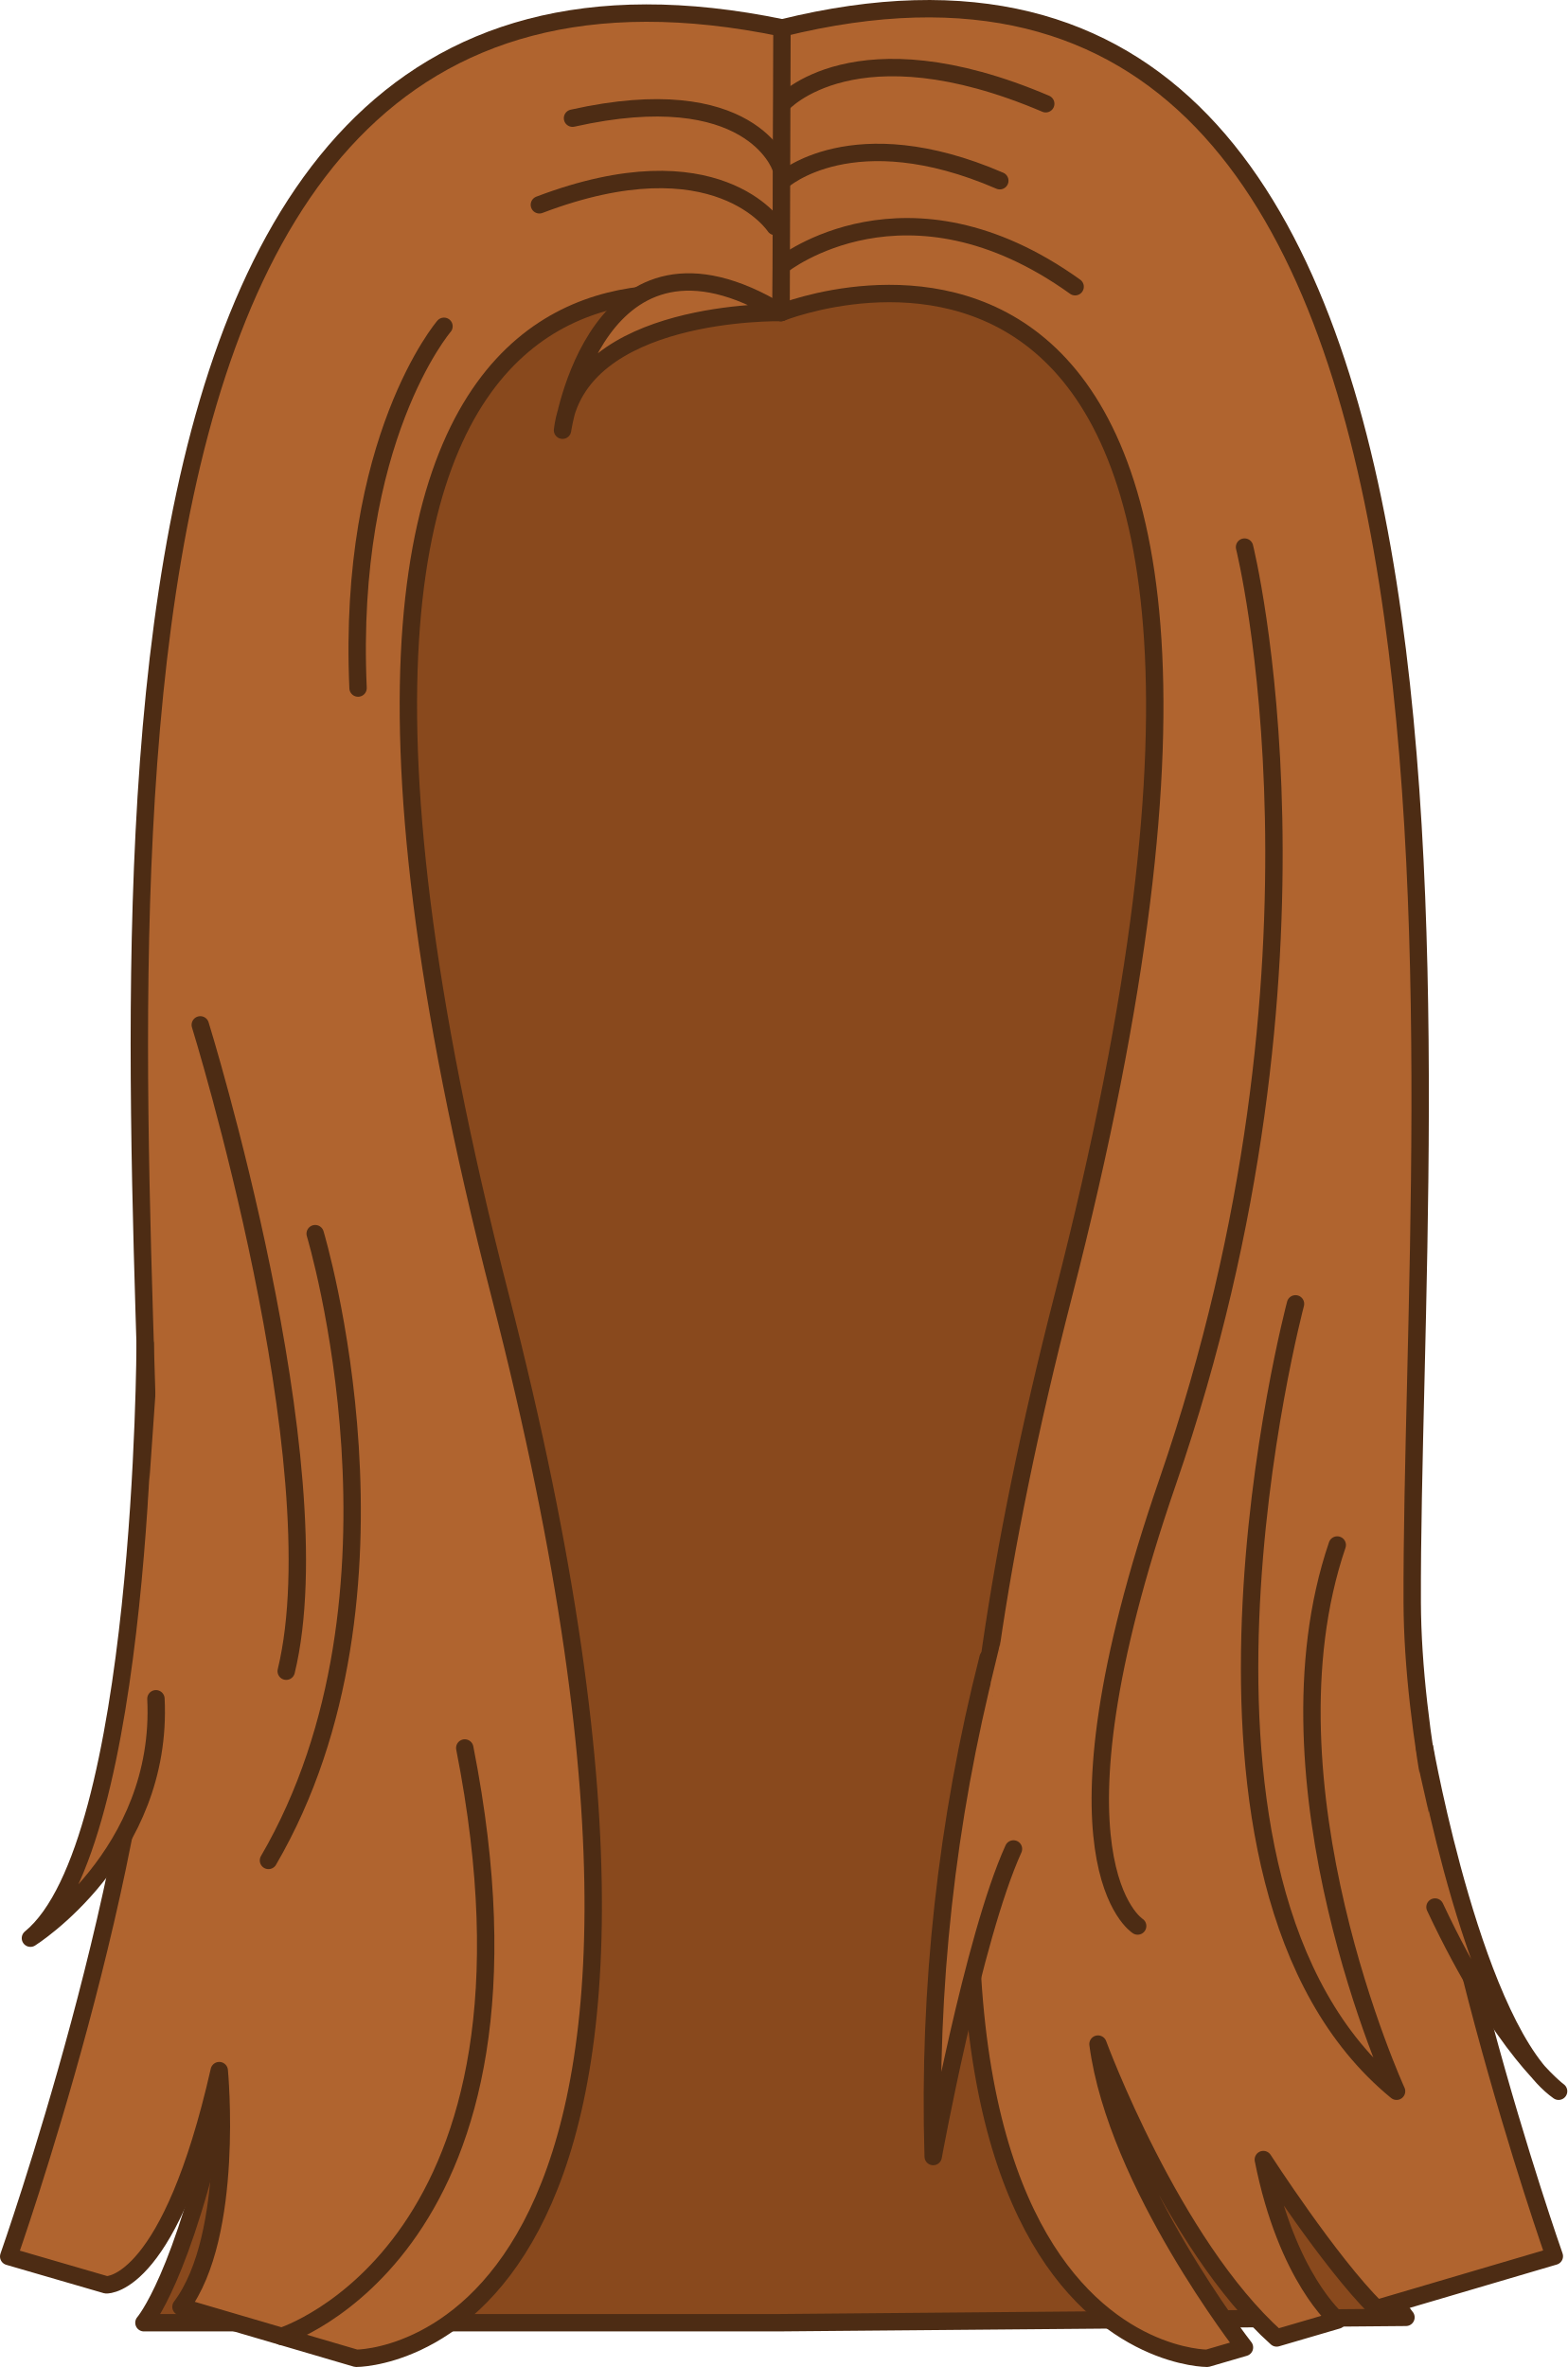
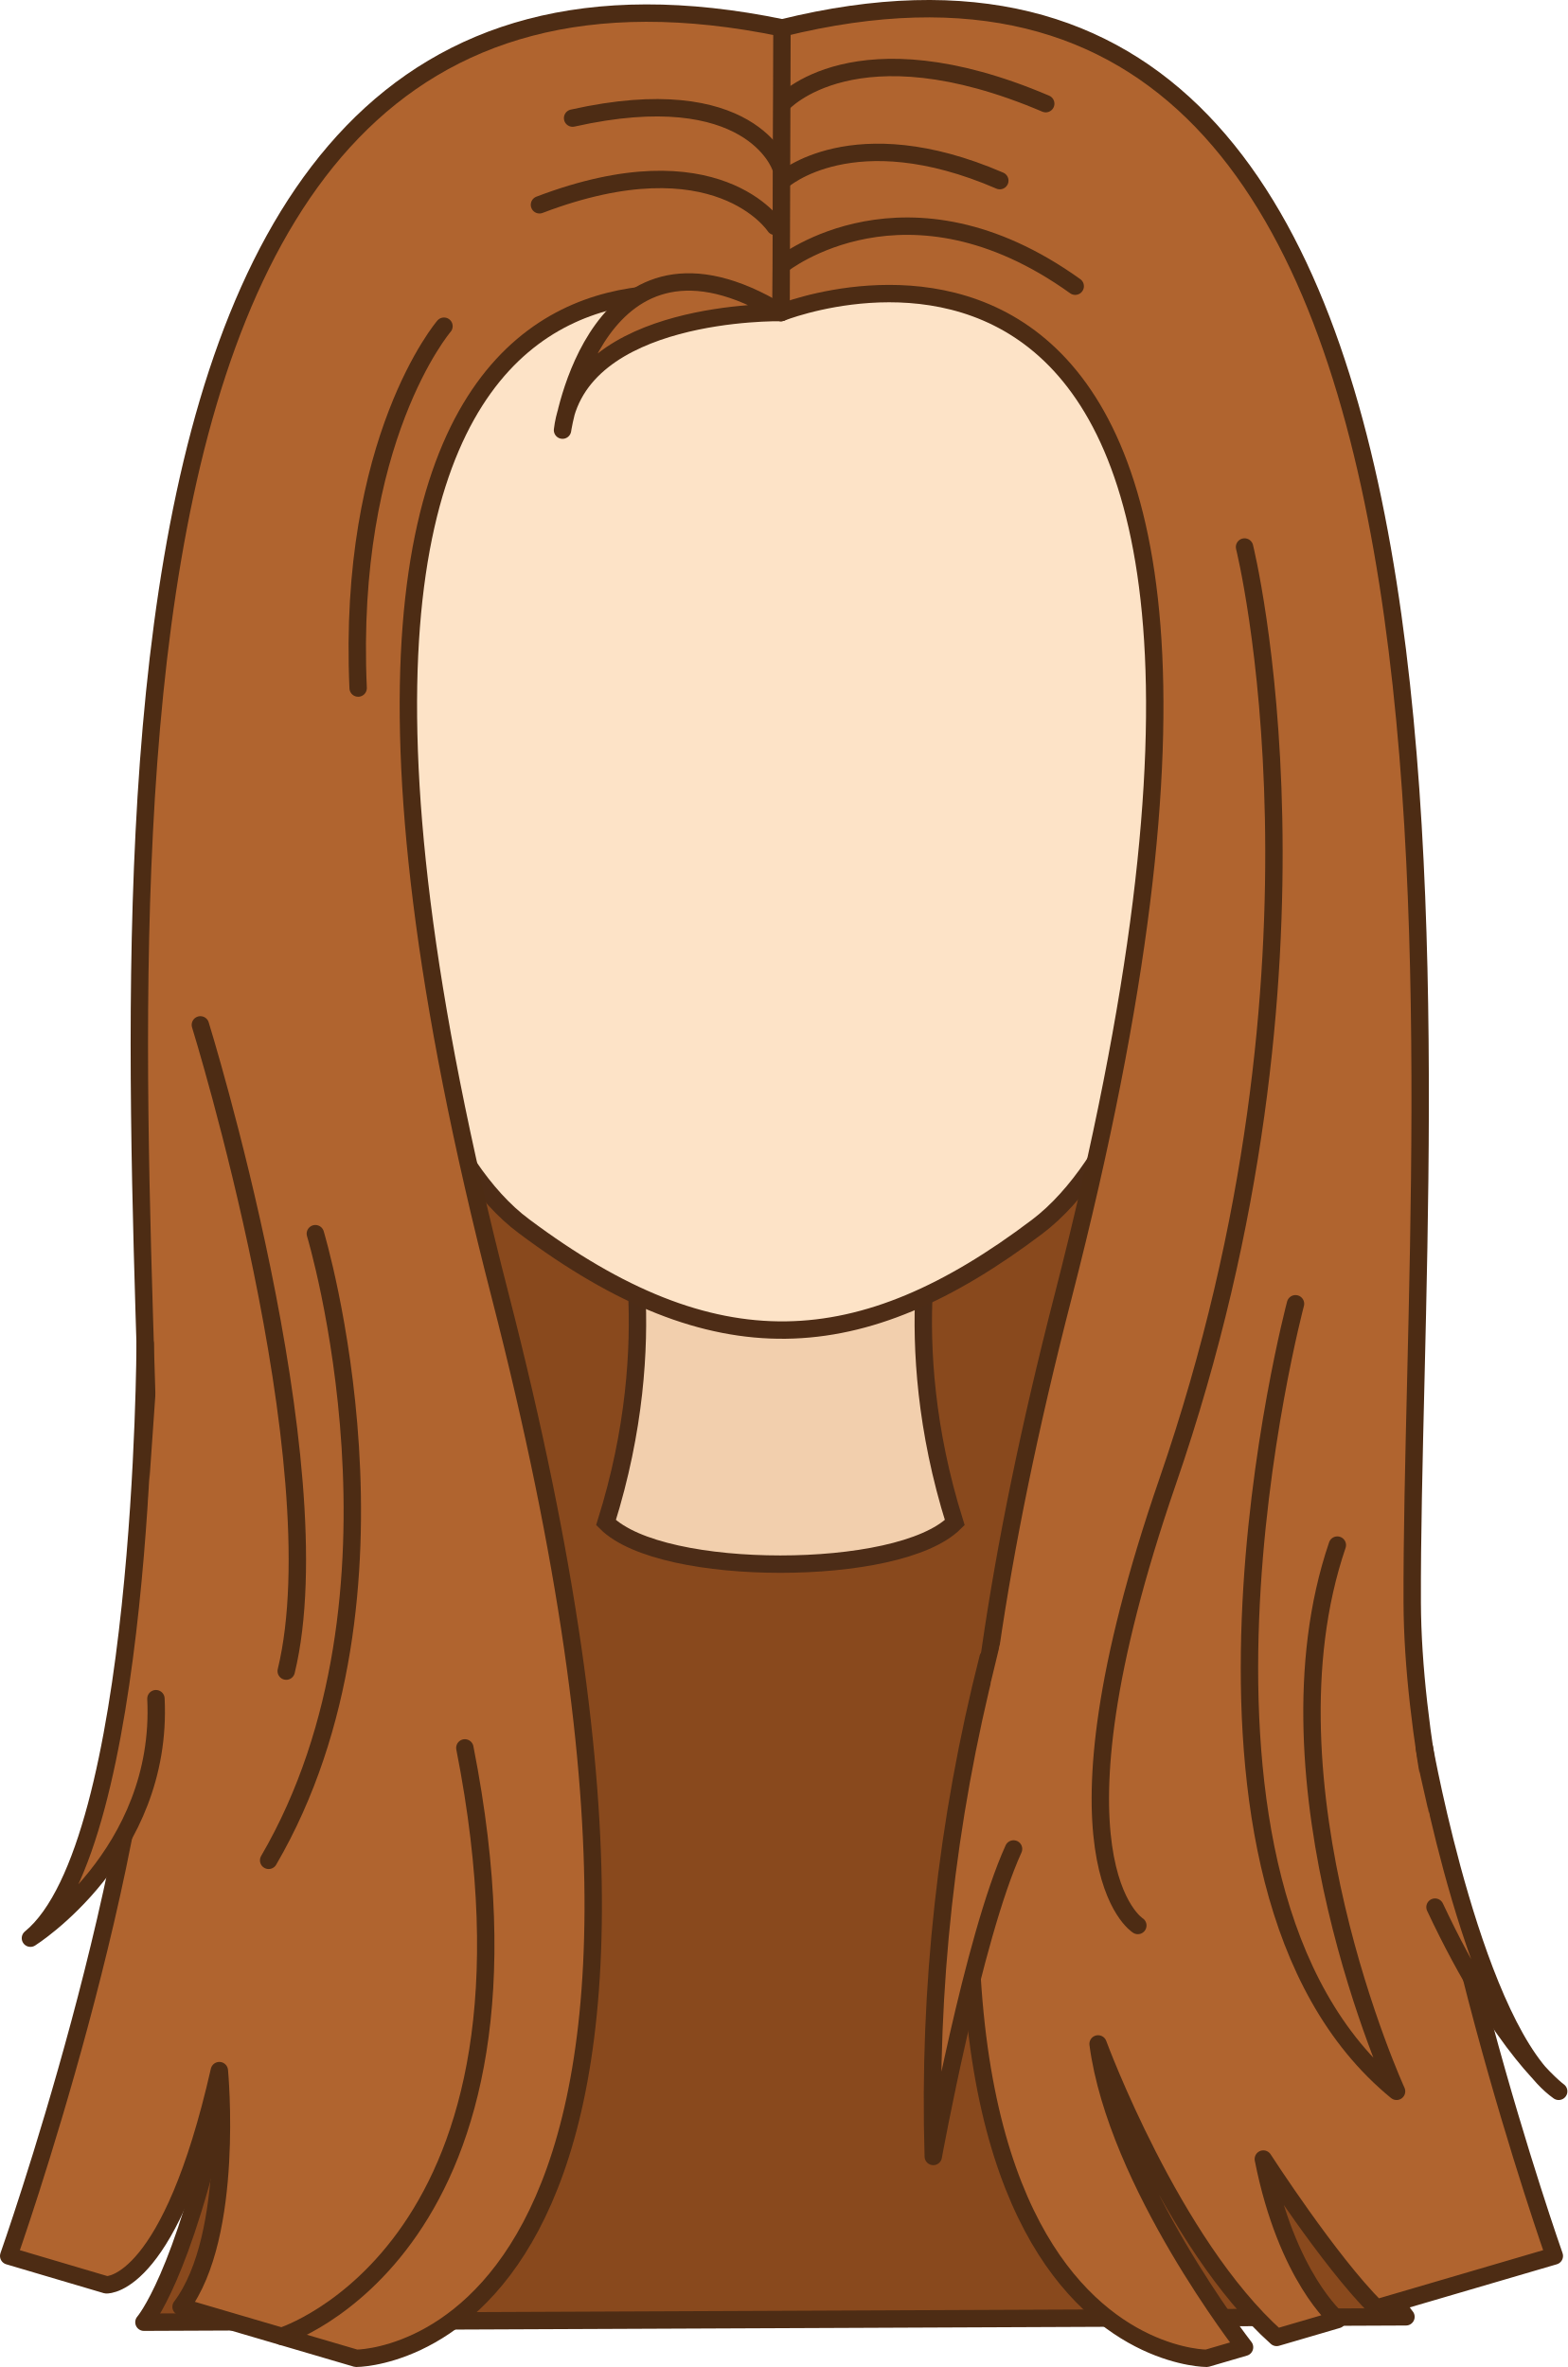
<svg xmlns="http://www.w3.org/2000/svg" id="Layer_1" data-name="Layer 1" viewBox="0 0 180.21 272.18">
  <defs>
-     <style>.cls-1{fill:#89491d;}.cls-1,.cls-2,.cls-3{stroke:#4d2c14;stroke-linecap:round;stroke-linejoin:round;stroke-width:2px;}.cls-2,.cls-4{fill:#b0642f;}.cls-3{fill:none;}</style>
+     <style>.cls-1{fill:#89491d;}.cls-1,.cls-4,.cls-5{stroke:#4d2c14;stroke-linecap:round;stroke-linejoin:round;}.cls-1,.cls-2,.cls-3,.cls-4,.cls-5{stroke-width:2px;}.cls-2{fill:#f2cfad;stroke:#4c2c17;}.cls-2,.cls-3{stroke-miterlimit:10;}.cls-3{fill:#fde3c7;stroke:#4d2c16;}.cls-4,.cls-6{fill:#b0642f;}.cls-5{fill:none;}</style>
  </defs>
-   <path class="cls-1" d="M238.85,314l-72.3.62H93.74s18-20.51,17.16-143.81C110.07,54.35,160.41,67.05,166,68.89h0s56.53-22,55.65,101.24S238.85,314,238.85,314Z" transform="translate(-77.19 -47.53)" />
-   <path class="cls-2" d="M167.18,50.75,167,83.47S98.51,55.89,134.7,196.53C166.19,319,118.15,318.71,118.15,318.71L98,312.79c6.21-8.23,4.4-27.16,4.4-27.16-5.58,24.59-12.68,24.64-13,24.63h0L78.19,307s16.23-46,16.34-75.14C94.74,171.83,76.79,32,167.18,50.75Z" transform="translate(-77.19 -47.53)" />
-   <path class="cls-2" d="M235.45,313c-5.38-5.33-13-17.14-13-17.14,2.7,13.62,8.53,18.46,8.53,18.46l-7,2.05c-12.08-10.81-20.54-33.79-20.54-33.79,2.11,16,16.84,34.88,16.84,34.88L216,318.71s-48,.25-16.55-122.18C235.59,55.89,167,83.47,167,83.47l.1-32.72c87.64-21.67,72.26,121.08,72.47,181.08.11,29.1,16.34,75.14,16.34,75.14Z" transform="translate(-77.19 -47.53)" />
-   <path class="cls-2" d="M166.92,83.47S143.57,83,141.87,97C141.87,97,145.77,70.65,166.92,83.47Z" transform="translate(-77.19 -47.53)" />
-   <path class="cls-2" d="M93.88,202.05s-.14,57.71-13.19,68.35c0,0,15.31-9.62,14.43-27.53" transform="translate(-77.19 -47.53)" />
-   <path class="cls-2" d="M190.8,238.17a207,207,0,0,0-6.31,57.34s4.59-25.15,9.23-35.37" transform="translate(-77.19 -47.53)" />
-   <path class="cls-3" d="M167.15,78s14.28-11.4,33.66,2.5" transform="translate(-77.19 -47.53)" />
-   <path class="cls-3" d="M167.15,68.31s8.06-7.32,25,0" transform="translate(-77.19 -47.53)" />
-   <path class="cls-3" d="M167.15,59.46s8.32-9.36,30.28,0" transform="translate(-77.19 -47.53)" />
-   <path class="cls-3" d="M139.21,71.08c20.43-7.77,27.09,2.49,27.09,2.49" transform="translate(-77.19 -47.53)" />
-   <path class="cls-3" d="M166.92,66.69s-3.41-10.16-23.9-5.57" transform="translate(-77.19 -47.53)" />
-   <path class="cls-3" d="M220.29,110.44s11.86,47.45-8.83,107.45C196.33,261.75,208,269,208,269" transform="translate(-77.19 -47.53)" />
-   <path class="cls-3" d="M226.15,197.46S208.49,264,237.77,288c0,0-16.17-35.35-6.82-62.81" transform="translate(-77.19 -47.53)" />
-   <polygon class="cls-4" points="113.94 193.38 115.06 188.74 114.32 195.59 113.94 194.48 113.94 193.38" />
-   <path class="cls-3" d="M109.57,316.19s32.4-10.13,21.06-67.66" transform="translate(-77.19 -47.53)" />
-   <path class="cls-3" d="M100.22,165.38s15.65,50.51,9.88,74.32" transform="translate(-77.19 -47.53)" />
-   <path class="cls-3" d="M113.43,189.39s12.5,41.42-5.37,72.07" transform="translate(-77.19 -47.53)" />
-   <polygon class="cls-4" points="16.09 193.08 18.87 193.84 18.87 165.76 17.9 159.91 17.18 170.23 16.09 193.08" />
-   <path class="cls-4" d="M94.28,218.11" transform="translate(-77.19 -47.53)" />
-   <path class="cls-3" d="M128.24,85.05s-11.15,13-9.88,41.6" transform="translate(-77.19 -47.53)" />
-   <path class="cls-2" d="M238.23,125.5" transform="translate(-77.19 -47.53)" />
-   <path class="cls-2" d="M241,248.53S246.8,281.21,256.4,288c0,0-6.46-4.68-14.21-21.18" transform="translate(-77.19 -47.53)" />
-   <polygon class="cls-4" points="163.15 203.42 164.38 208.84 164.66 211.8 163.51 210.27 163.15 203.42" />
+   <path class="cls-1" d="M236.4,324l-145.11.62s18-20.51,17.16-143.81C107.62,64.4,158,77.1,163.59,78.94h0s56.53-22,55.65,101.25S236.4,324,236.4,324Z" transform="translate(-74.74 -57.59)" />
+   <path class="cls-2" d="M182.52,195.45h-36.1s4.74,15.77-2,37.22c3.25,3.25,11.69,4.78,20.05,4.78s16.8-1.53,20.05-4.78C177.78,211.22,182.52,195.45,182.52,195.45Z" transform="translate(-74.74 -57.59)" />
+   <path class="cls-3" d="M212.72,132.19c-.43-14.16-1.45-27.68-8.63-36.1-15.46-18.15-39.58-17.47-39.58-17.47s-24.13-.68-39.59,17.47c-7.18,8.42-8.2,21.94-8.63,36.1-.13,4.39-.66,9.31,0,13.66,1.31,9.07,3.27,24.78,8.14,37.76,1.93,5.15,5.85,11.52,10.58,15C156.9,215,173.7,214,194,198.65c4.72-3.56,8.66-9.89,10.59-15,4.87-13,6.82-28.69,8.14-37.76C213.39,141.5,212.86,136.58,212.72,132.19Z" transform="translate(-74.74 -57.59)" />
+   <path class="cls-4" d="M164.73,60.81l-.18,32.72S96.06,66,132.25,206.59C163.74,329,115.7,328.77,115.7,328.77l-20.14-5.92c6.21-8.23,4.4-27.16,4.4-27.16-5.58,24.59-12.68,24.64-13,24.63h0L75.74,317S92,271,92.08,241.89C92.29,181.89,74.34,42.07,164.73,60.81Z" transform="translate(-74.74 -57.59)" />
+   <path class="cls-4" d="M233,323c-5.38-5.33-13-17.14-13-17.14,2.7,13.62,8.53,18.46,8.53,18.46l-7,2.05C209.46,315.6,201,292.62,201,292.62c2.11,16,16.84,34.88,16.84,34.88l-4.34,1.27S165.45,329,197,206.59C233.14,66,164.55,93.53,164.55,93.53l.1-32.72c87.65-21.68,72.26,121.08,72.47,181.08C237.23,271,253.46,317,253.46,317Z" transform="translate(-74.74 -57.59)" />
+   <path class="cls-4" d="M164.47,93.53s-23.35-.44-25.05,13.52C139.42,107.05,143.32,80.71,164.47,93.53Z" transform="translate(-74.74 -57.59)" />
+   <path class="cls-4" d="M91.43,212.1s-.14,57.71-13.19,68.36c0,0,15.31-9.63,14.43-27.54" transform="translate(-74.74 -57.59)" />
+   <path class="cls-4" d="M188.35,248.22a207.25,207.25,0,0,0-6.3,57.34s4.58-25.15,9.23-35.36" transform="translate(-74.74 -57.59)" />
+   <path class="cls-5" d="M164.7,88s14.28-11.41,33.67,2.5" transform="translate(-74.74 -57.59)" />
+   <path class="cls-5" d="M164.7,78.36s8.07-7.31,25,0" transform="translate(-74.74 -57.59)" />
+   <path class="cls-5" d="M164.7,69.51s8.32-9.36,30.28,0" transform="translate(-74.74 -57.59)" />
+   <path class="cls-5" d="M136.77,81.14c20.42-7.78,27.08,2.48,27.08,2.48" transform="translate(-74.74 -57.59)" />
+   <path class="cls-5" d="M164.47,76.74s-3.4-10.16-23.89-5.57" transform="translate(-74.74 -57.59)" />
+   <path class="cls-5" d="M217.84,120.49S229.7,167.94,209,227.94C193.88,271.8,205.57,279,205.57,279" transform="translate(-74.74 -57.59)" />
+   <path class="cls-5" d="M223.7,207.51S206,274.07,235.32,298.07c0,0-16.17-35.35-6.81-62.81" transform="translate(-74.74 -57.59)" />
+   <polygon class="cls-6" points="113.94 193.38 115.06 188.74 114.32 195.59 113.94 194.48 113.94 193.38" />
+   <path class="cls-5" d="M107.12,326.24s32.4-10.13,21.07-67.66" transform="translate(-74.74 -57.59)" />
+   <path class="cls-5" d="M97.78,175.44s15.65,50.5,9.87,74.31" transform="translate(-74.74 -57.59)" />
+   <path class="cls-5" d="M111,199.45s12.5,41.41-5.37,72.06" transform="translate(-74.74 -57.59)" />
+   <polygon class="cls-6" points="16.09 193.08 18.87 193.84 18.87 165.76 17.9 159.91 17.18 170.23 16.09 193.08" />
+   <path class="cls-6" d="M91.83,228.16" transform="translate(-74.74 -57.59)" />
+   <path class="cls-5" d="M125.79,95.1s-11.15,13-9.87,41.61" transform="translate(-74.74 -57.59)" />
+   <path class="cls-4" d="M235.78,135.55" transform="translate(-74.74 -57.59)" />
+   <path class="cls-4" d="M238.52,258.58s5.84,32.68,15.44,39.49c0,0-6.47-4.68-14.22-21.18" transform="translate(-74.74 -57.59)" />
+   <polygon class="cls-6" points="163.15 203.42 164.38 208.84 164.66 211.8 163.51 210.27 163.15 203.42" />
</svg>
